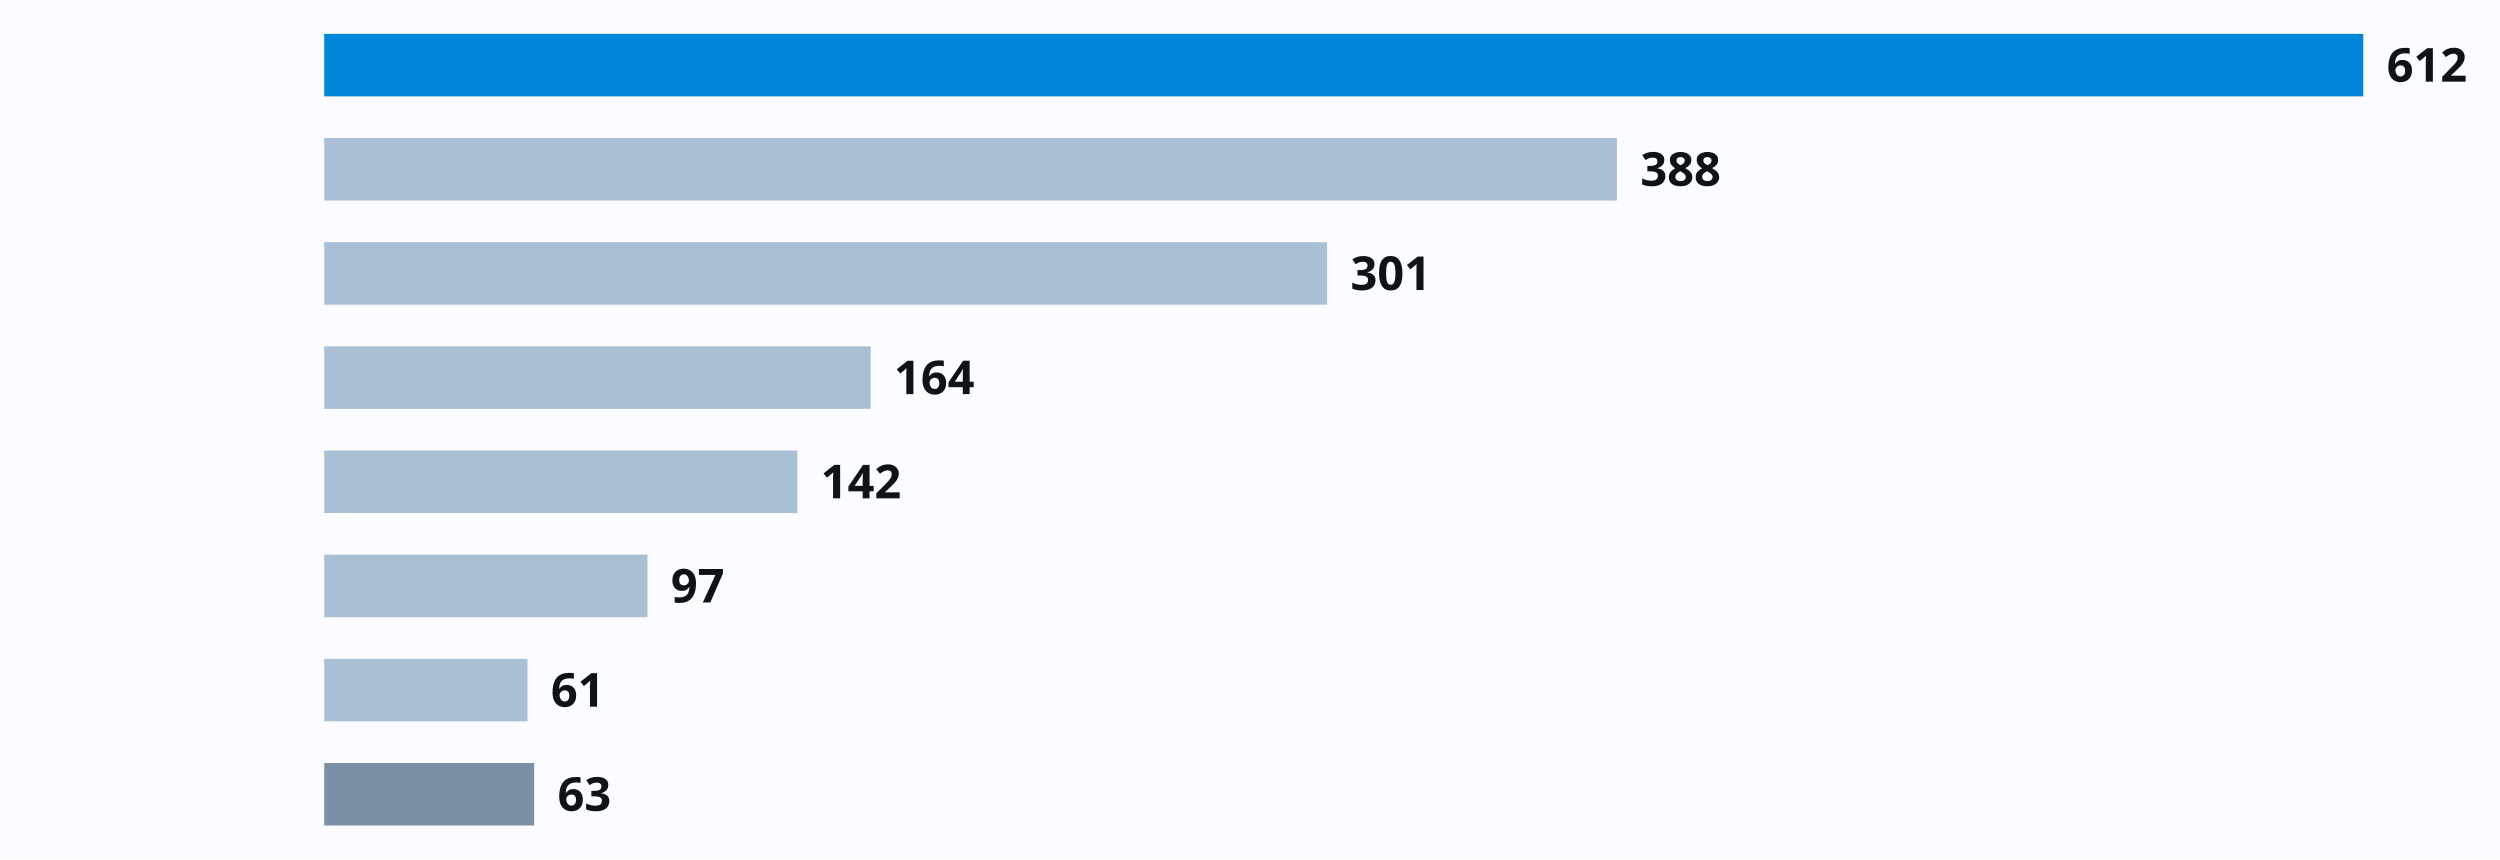
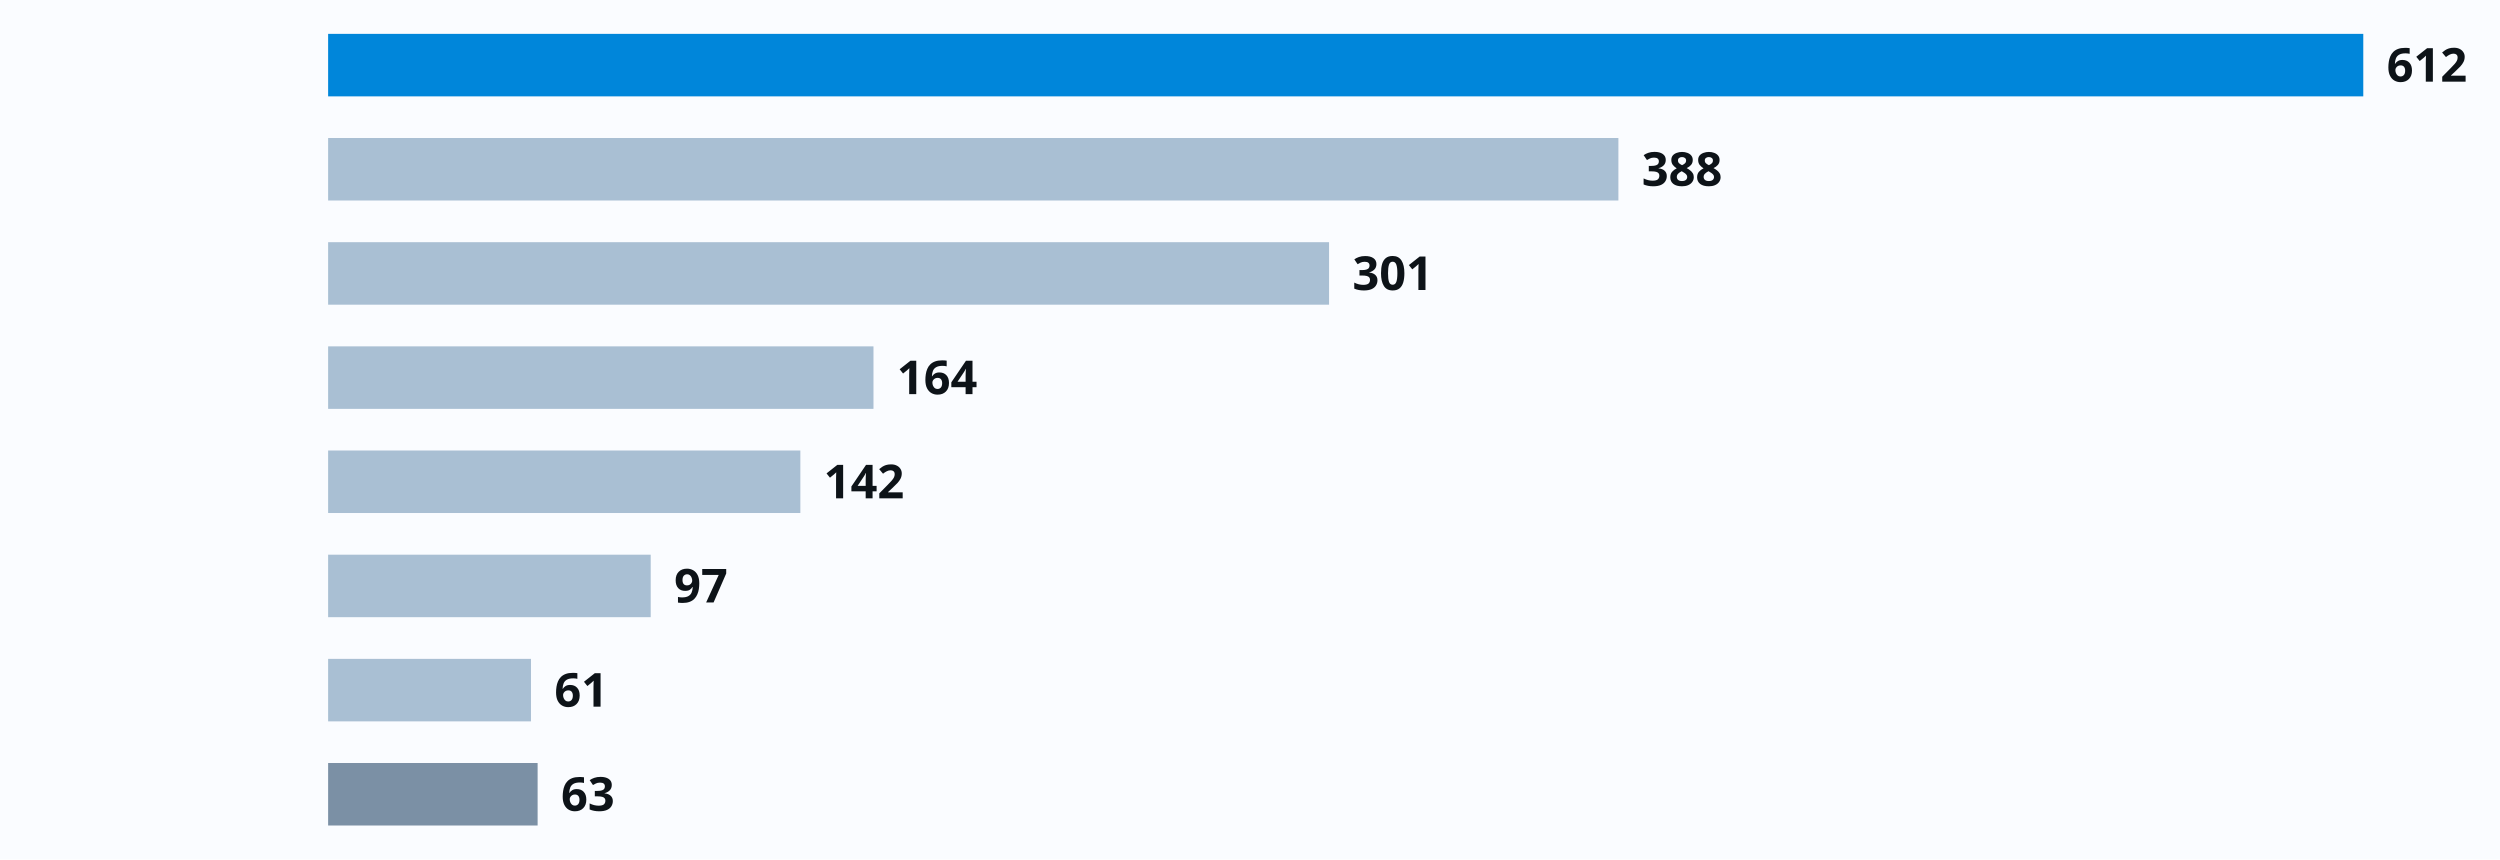
<svg xmlns="http://www.w3.org/2000/svg" class="ts-chart" width="640" height="220" viewBox="0 0 640 220" role="img" aria-roledescription="chart" aria-label="Email brings in a third of orders" style="font-family:Intermission,system-ui,sans-serif;font-size:12px;font-variant-numeric:tabular-nums;color:#566676;background:#fafcff;display:block;overflow:visible">
  <style>[data-ts-key^="label-"]{paint-order:stroke;stroke:#fafcff;stroke-width:3px;stroke-linejoin:round}</style>
  <rect x="0" y="0" width="640" height="220" fill="#fafcff" />
  <g data-ts-key="marks" class="ts-chart__marks">
    <g data-ts-key="series-1" class="ts-chart__bar ts-chart__bar-x" aria-hidden="true">
-       <rect data-ts-key="series-1:string:6:Orders:string:5:Email" fill="#0086da" stroke="none" stroke-dasharray="none" x="83" y="8.67" width="522" height="16" />
+       <rect data-ts-key="series-1:string:6:Orders:string:5:Email" fill="#0086da" stroke="none" stroke-dasharray="none" x="84" y="8.67" width="521" height="16" />
    </g>
    <g data-ts-key="series-2" class="ts-chart__bar ts-chart__bar-x" aria-hidden="true">
-       <rect data-ts-key="series-2:string:6:Orders:string:9:Instagram" fill="#a9bfd3" stroke="none" stroke-dasharray="none" x="83" y="35.33" width="330.94" height="16" />
-       <rect data-ts-key="series-2:string:6:Orders:string:6:Direct" fill="#a9bfd3" stroke="none" stroke-dasharray="none" x="83" y="62" width="256.74" height="16" />
-       <rect data-ts-key="series-2:string:6:Orders:string:10:Venue site" fill="#a9bfd3" stroke="none" stroke-dasharray="none" x="83" y="88.67" width="139.88" height="16" />
-       <rect data-ts-key="series-2:string:6:Orders:string:6:TikTok" fill="#a9bfd3" stroke="none" stroke-dasharray="none" x="83" y="115.33" width="121.12" height="16" />
-       <rect data-ts-key="series-2:string:6:Orders:string:6:Google" fill="#a9bfd3" stroke="none" stroke-dasharray="none" x="83" y="142" width="82.74" height="16" />
-       <rect data-ts-key="series-2:string:6:Orders:string:8:Facebook" fill="#a9bfd3" stroke="none" stroke-dasharray="none" x="83" y="168.67" width="52.03" height="16" />
+       <rect data-ts-key="series-2:string:6:Orders:string:9:Instagram" fill="#a9bfd3" stroke="none" stroke-dasharray="none" x="84" y="35.33" width="330.31" height="16" />
+       <rect data-ts-key="series-2:string:6:Orders:string:6:Direct" fill="#a9bfd3" stroke="none" stroke-dasharray="none" x="84" y="62" width="256.24" height="16" />
+       <rect data-ts-key="series-2:string:6:Orders:string:10:Venue site" fill="#a9bfd3" stroke="none" stroke-dasharray="none" x="84" y="88.67" width="139.61" height="16" />
+       <rect data-ts-key="series-2:string:6:Orders:string:6:TikTok" fill="#a9bfd3" stroke="none" stroke-dasharray="none" x="84" y="115.33" width="120.89" height="16" />
+       <rect data-ts-key="series-2:string:6:Orders:string:6:Google" fill="#a9bfd3" stroke="none" stroke-dasharray="none" x="84" y="142" width="82.58" height="16" />
+       <rect data-ts-key="series-2:string:6:Orders:string:8:Facebook" fill="#a9bfd3" stroke="none" stroke-dasharray="none" x="84" y="168.67" width="51.93" height="16" />
    </g>
    <g data-ts-key="series-other" class="ts-chart__bar ts-chart__bar-x" aria-hidden="true">
-       <rect data-ts-key="series-other:string:6:Orders:string:5:Other" fill="#7b90a5" stroke="none" stroke-dasharray="none" x="83" y="195.33" width="53.74" height="16" />
+       <rect data-ts-key="series-other:string:6:Orders:string:5:Other" fill="#7b90a5" stroke="none" stroke-dasharray="none" x="84" y="195.33" width="53.63" height="16" />
    </g>
    <g data-ts-key="label-category" class="ts-chart__text" aria-hidden="true">
-       <text data-ts-key="label-category:object:null:string:19:[&quot;Email&quot;,0,&quot;Email&quot;]" fill="#566676" x="75" y="16.67" text-anchor="end" dominant-baseline="middle" font-size="12" font-family="inherit" />
-       <text data-ts-key="label-category:object:null:string:27:[&quot;Instagram&quot;,0,&quot;Instagram&quot;]" fill="#566676" x="75" y="43.33" text-anchor="end" dominant-baseline="middle" font-size="12" font-family="inherit" />
-       <text data-ts-key="label-category:object:null:string:21:[&quot;Direct&quot;,0,&quot;Direct&quot;]" fill="#566676" x="75" y="70" text-anchor="end" dominant-baseline="middle" font-size="12" font-family="inherit" />
-       <text data-ts-key="label-category:object:null:string:29:[&quot;Venue site&quot;,0,&quot;Venue site&quot;]" fill="#566676" x="75" y="96.67" text-anchor="end" dominant-baseline="middle" font-size="12" font-family="inherit" />
-       <text data-ts-key="label-category:object:null:string:21:[&quot;TikTok&quot;,0,&quot;TikTok&quot;]" fill="#566676" x="75" y="123.33" text-anchor="end" dominant-baseline="middle" font-size="12" font-family="inherit" />
-       <text data-ts-key="label-category:object:null:string:21:[&quot;Google&quot;,0,&quot;Google&quot;]" fill="#566676" x="75" y="150" text-anchor="end" dominant-baseline="middle" font-size="12" font-family="inherit" />
-       <text data-ts-key="label-category:object:null:string:25:[&quot;Facebook&quot;,0,&quot;Facebook&quot;]" fill="#566676" x="75" y="176.67" text-anchor="end" dominant-baseline="middle" font-size="12" font-family="inherit" />
-       <text data-ts-key="label-category:object:null:string:19:[&quot;Other&quot;,0,&quot;Other&quot;]" fill="#566676" x="75" y="203.33" text-anchor="end" dominant-baseline="middle" font-size="12" font-family="inherit" />
+       <text data-ts-key="label-category:object:null:string:19:[&quot;Email&quot;,0,&quot;Email&quot;]" fill="#566676" x="80" y="16.67" text-anchor="end" dominant-baseline="middle" font-size="12" font-family="inherit" />
+       <text data-ts-key="label-category:object:null:string:27:[&quot;Instagram&quot;,0,&quot;Instagram&quot;]" fill="#566676" x="80" y="43.33" text-anchor="end" dominant-baseline="middle" font-size="12" font-family="inherit" />
+       <text data-ts-key="label-category:object:null:string:21:[&quot;Direct&quot;,0,&quot;Direct&quot;]" fill="#566676" x="80" y="70" text-anchor="end" dominant-baseline="middle" font-size="12" font-family="inherit" />
+       <text data-ts-key="label-category:object:null:string:29:[&quot;Venue site&quot;,0,&quot;Venue site&quot;]" fill="#566676" x="80" y="96.67" text-anchor="end" dominant-baseline="middle" font-size="12" font-family="inherit" />
+       <text data-ts-key="label-category:object:null:string:21:[&quot;TikTok&quot;,0,&quot;TikTok&quot;]" fill="#566676" x="80" y="123.33" text-anchor="end" dominant-baseline="middle" font-size="12" font-family="inherit" />
+       <text data-ts-key="label-category:object:null:string:21:[&quot;Google&quot;,0,&quot;Google&quot;]" fill="#566676" x="80" y="150" text-anchor="end" dominant-baseline="middle" font-size="12" font-family="inherit" />
+       <text data-ts-key="label-category:object:null:string:25:[&quot;Facebook&quot;,0,&quot;Facebook&quot;]" fill="#566676" x="80" y="176.67" text-anchor="end" dominant-baseline="middle" font-size="12" font-family="inherit" />
+       <text data-ts-key="label-category:object:null:string:19:[&quot;Other&quot;,0,&quot;Other&quot;]" fill="#566676" x="80" y="203.33" text-anchor="end" dominant-baseline="middle" font-size="12" font-family="inherit" />
    </g>
    <g data-ts-key="label-values" class="ts-chart__text" aria-hidden="true">
      <text data-ts-key="label-values:object:null:string:5:Email" fill="#0d1318" x="611" y="16.67" text-anchor="start" dominant-baseline="middle" font-size="12" font-weight="600" font-family="inherit">612</text>
-       <text data-ts-key="label-values:object:null:string:9:Instagram" fill="#0d1318" x="419.94" y="43.33" text-anchor="start" dominant-baseline="middle" font-size="12" font-weight="600" font-family="inherit">388</text>
-       <text data-ts-key="label-values:object:null:string:6:Direct" fill="#0d1318" x="345.74" y="70" text-anchor="start" dominant-baseline="middle" font-size="12" font-weight="600" font-family="inherit">301</text>
-       <text data-ts-key="label-values:object:null:string:10:Venue site" fill="#0d1318" x="228.88" y="96.67" text-anchor="start" dominant-baseline="middle" font-size="12" font-weight="600" font-family="inherit">164</text>
-       <text data-ts-key="label-values:object:null:string:6:TikTok" fill="#0d1318" x="210.12" y="123.33" text-anchor="start" dominant-baseline="middle" font-size="12" font-weight="600" font-family="inherit">142</text>
-       <text data-ts-key="label-values:object:null:string:6:Google" fill="#0d1318" x="171.74" y="150" text-anchor="start" dominant-baseline="middle" font-size="12" font-weight="600" font-family="inherit">97</text>
-       <text data-ts-key="label-values:object:null:string:8:Facebook" fill="#0d1318" x="141.03" y="176.67" text-anchor="start" dominant-baseline="middle" font-size="12" font-weight="600" font-family="inherit">61</text>
-       <text data-ts-key="label-values:object:null:string:5:Other" fill="#0d1318" x="142.74" y="203.33" text-anchor="start" dominant-baseline="middle" font-size="12" font-weight="600" font-family="inherit">63</text>
+       <text data-ts-key="label-values:object:null:string:9:Instagram" fill="#0d1318" x="420.31" y="43.33" text-anchor="start" dominant-baseline="middle" font-size="12" font-weight="600" font-family="inherit">388</text>
+       <text data-ts-key="label-values:object:null:string:6:Direct" fill="#0d1318" x="346.24" y="70" text-anchor="start" dominant-baseline="middle" font-size="12" font-weight="600" font-family="inherit">301</text>
+       <text data-ts-key="label-values:object:null:string:10:Venue site" fill="#0d1318" x="229.61" y="96.67" text-anchor="start" dominant-baseline="middle" font-size="12" font-weight="600" font-family="inherit">164</text>
+       <text data-ts-key="label-values:object:null:string:6:TikTok" fill="#0d1318" x="210.89" y="123.33" text-anchor="start" dominant-baseline="middle" font-size="12" font-weight="600" font-family="inherit">142</text>
+       <text data-ts-key="label-values:object:null:string:6:Google" fill="#0d1318" x="172.58" y="150" text-anchor="start" dominant-baseline="middle" font-size="12" font-weight="600" font-family="inherit">97</text>
+       <text data-ts-key="label-values:object:null:string:8:Facebook" fill="#0d1318" x="141.93" y="176.67" text-anchor="start" dominant-baseline="middle" font-size="12" font-weight="600" font-family="inherit">61</text>
+       <text data-ts-key="label-values:object:null:string:5:Other" fill="#0d1318" x="143.63" y="203.33" text-anchor="start" dominant-baseline="middle" font-size="12" font-weight="600" font-family="inherit">63</text>
    </g>
  </g>
</svg>
